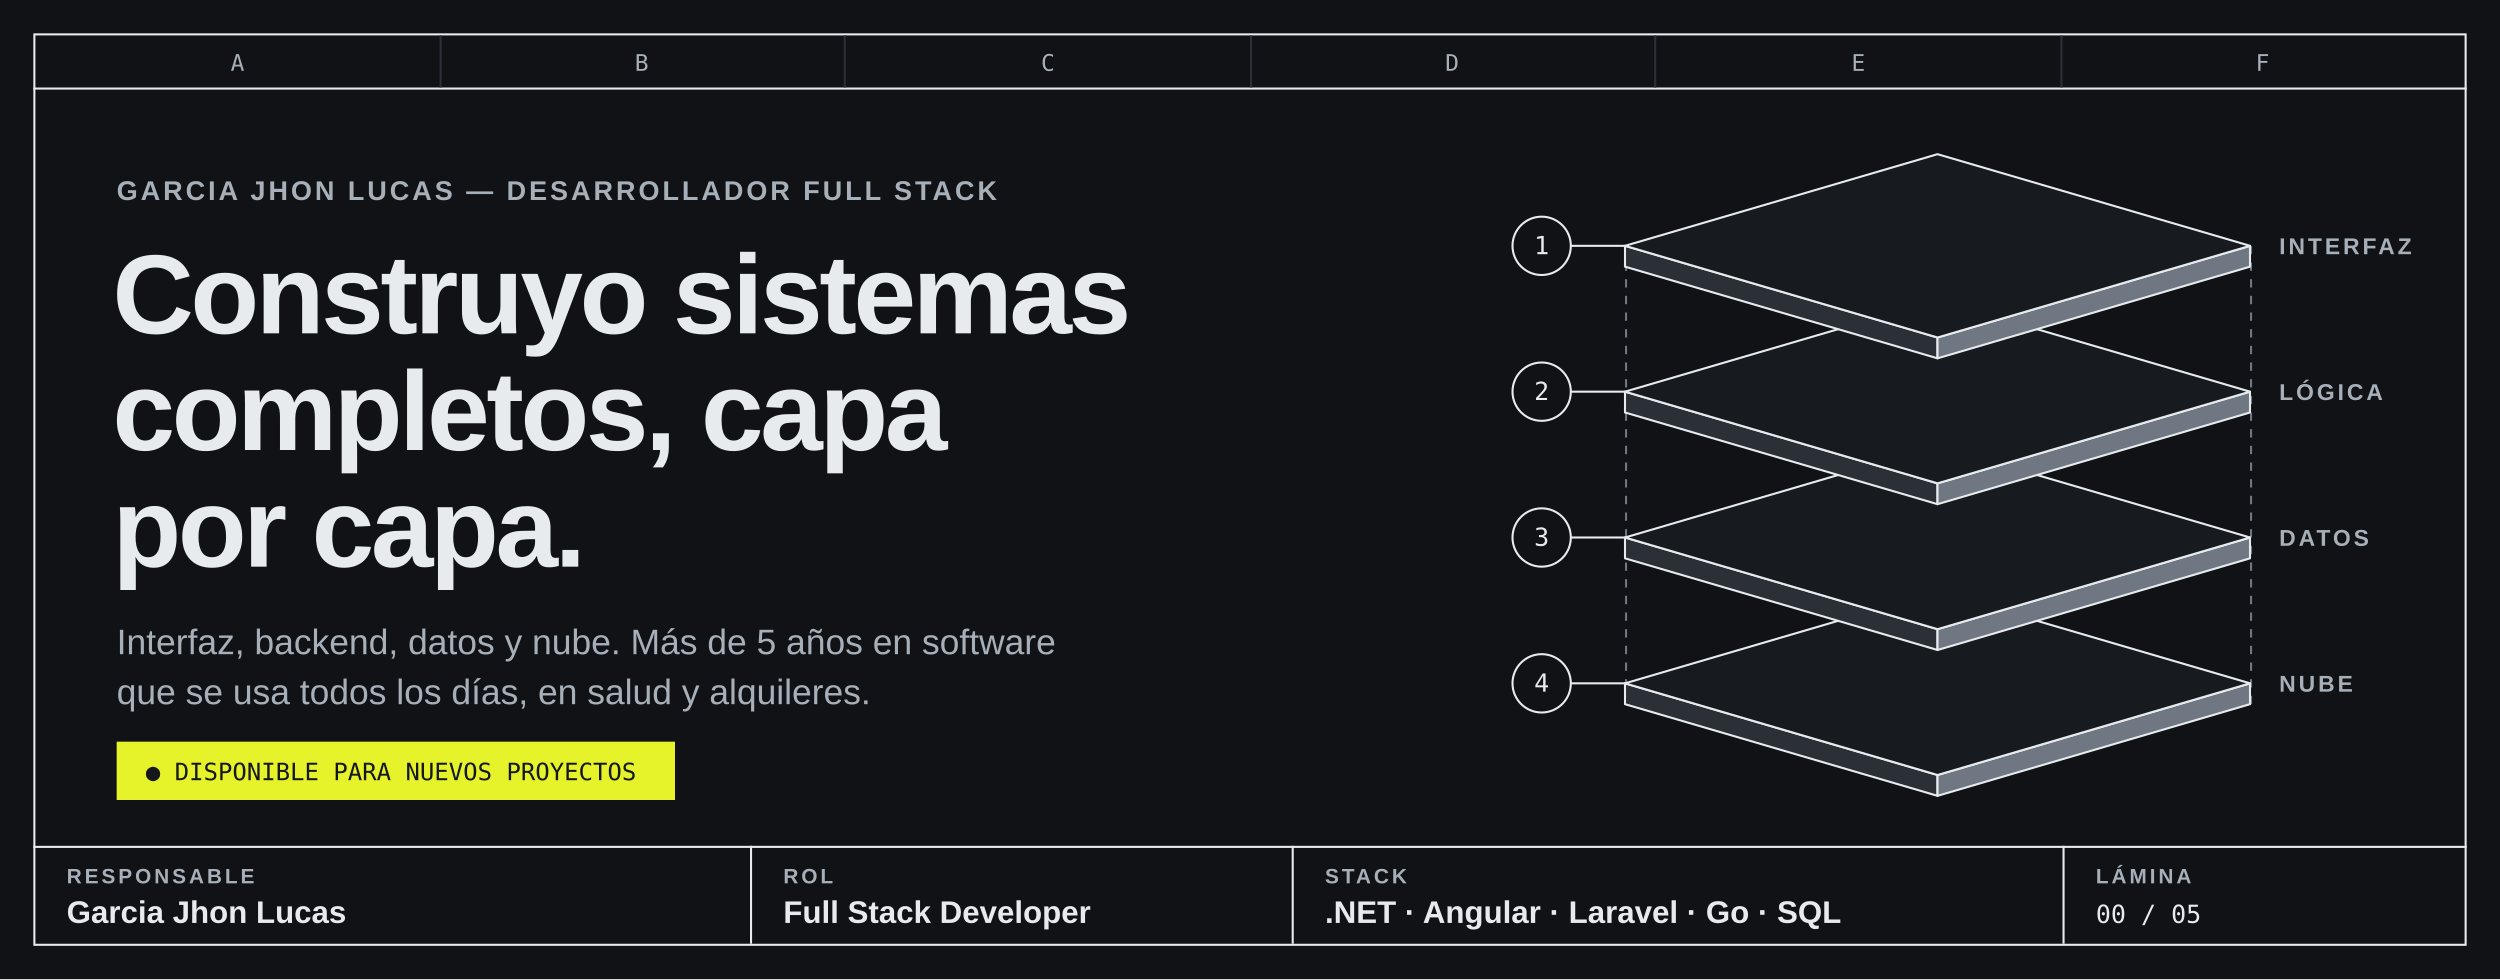
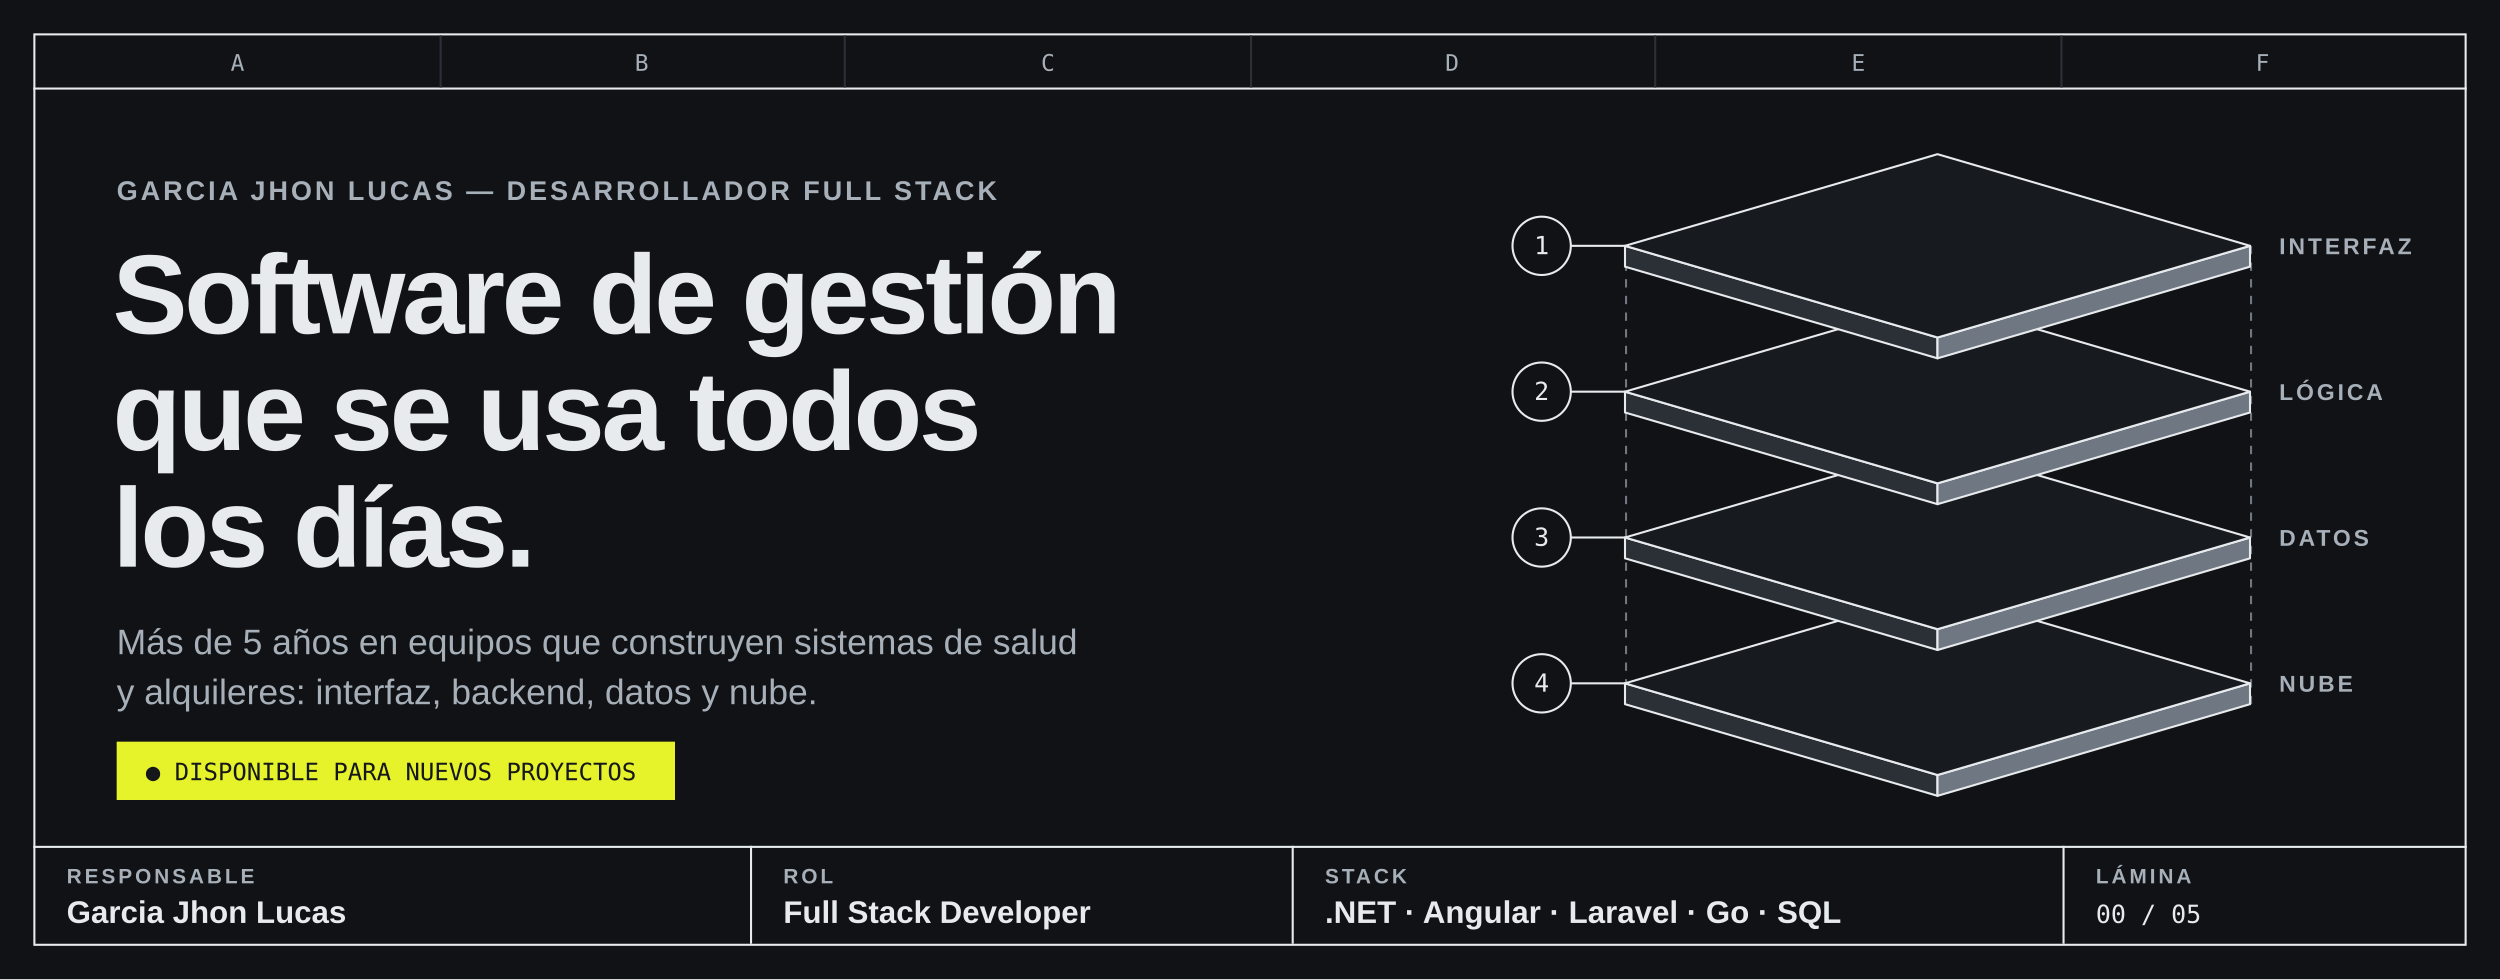
- <svg xmlns="http://www.w3.org/2000/svg" width="1200" height="470" viewBox="0 0 1200 470" role="img" aria-label="Garcia Jhon Lucas, Full Stack Developer. Construyo sistemas completos, capa por capa.">
+ <svg xmlns="http://www.w3.org/2000/svg" width="1200" height="470" viewBox="0 0 1200 470" role="img" aria-label="Garcia Jhon Lucas, Full Stack Developer. Software de gestión que se usa todos los días.">
  <style>
    .sans{font-family:Archivo,'Helvetica Neue',Arial,sans-serif}
    .mono{font-family:'Martian Mono',ui-monospace,Consolas,monospace}
    .lbl{font-family:Archivo,'Arial Narrow','Helvetica Neue',Arial,sans-serif;font-weight:700;letter-spacing:1.4px}
  </style>
  <rect width="1200" height="470" fill="#101215" />
  <rect x="16.5" y="16.5" width="1167" height="437" fill="none" stroke="#e8ebee" />
  <g class="mono" font-size="11" fill="#a7afb9" text-anchor="middle">
    <line x1="16" y1="42.5" x2="1184" y2="42.5" stroke="#e8ebee" />
    <g stroke="#2b3037">
      <line x1="211.5" y1="17" x2="211.5" y2="42" />
      <line x1="405.5" y1="17" x2="405.5" y2="42" />
      <line x1="600.5" y1="17" x2="600.5" y2="42" />
      <line x1="794.5" y1="17" x2="794.5" y2="42" />
      <line x1="989.5" y1="17" x2="989.5" y2="42" />
    </g>
    <text x="114" y="34">A</text>
    <text x="308" y="34">B</text>
    <text x="503" y="34">C</text>
    <text x="697" y="34">D</text>
    <text x="892" y="34">E</text>
    <text x="1086" y="34">F</text>
  </g>
  <text x="56" y="96" class="lbl" font-size="13" fill="#a7afb9">GARCIA JHON LUCAS — DESARROLLADOR FULL STACK</text>
  <g class="sans" font-weight="800" font-size="54" letter-spacing="-1.6" fill="#e8ebee">
-     <text x="54" y="160">Construyo sistemas</text>
-     <text x="54" y="216">completos, capa</text>
-     <text x="54" y="272">por capa.</text>
+     <text x="54" y="160">Software de gestión</text>
+     <text x="54" y="216">que se usa todos</text>
+     <text x="54" y="272">los días.</text>
  </g>
  <g class="sans" font-size="17" fill="#a7afb9">
-     <text x="56" y="314">Interfaz, backend, datos y nube. Más de 5 años en software</text>
-     <text x="56" y="338">que se usa todos los días, en salud y alquileres.</text>
+     <text x="56" y="314">Más de 5 años en equipos que construyen sistemas de salud</text>
+     <text x="56" y="338">y alquileres: interfaz, backend, datos y nube.</text>
  </g>
  <rect x="56" y="356" width="268" height="28" fill="#e6f22a" />
  <text x="70" y="374.5" class="mono" font-size="11.5" fill="#15171a">● DISPONIBLE PARA NUEVOS PROYECTOS</text>
  <g stroke="#6f7782" stroke-dasharray="4 4" fill="none">
    <line x1="780.5" y1="118" x2="780.5" y2="338" />
    <line x1="1080.5" y1="118" x2="1080.5" y2="338" />
    <line x1="930.5" y1="162" x2="930.5" y2="382" />
  </g>
  <g stroke="#e8ebee" stroke-linejoin="round">
    <g transform="translate(0,328)">
      <polygon points="780,0 930,44 930,54 780,10" fill="#2b3037" />
      <polygon points="930,44 1080,0 1080,10 930,54" fill="#6f7782" />
      <polygon points="780,0 930,-44 1080,0 930,44" fill="#171a1f" />
    </g>
    <g transform="translate(0,258)">
      <polygon points="780,0 930,44 930,54 780,10" fill="#2b3037" />
      <polygon points="930,44 1080,0 1080,10 930,54" fill="#6f7782" />
      <polygon points="780,0 930,-44 1080,0 930,44" fill="#171a1f" />
    </g>
    <g transform="translate(0,188)">
      <polygon points="780,0 930,44 930,54 780,10" fill="#2b3037" />
      <polygon points="930,44 1080,0 1080,10 930,54" fill="#6f7782" />
      <polygon points="780,0 930,-44 1080,0 930,44" fill="#171a1f" />
    </g>
    <g transform="translate(0,118)">
      <polygon points="780,0 930,44 930,54 780,10" fill="#2b3037" />
      <polygon points="930,44 1080,0 1080,10 930,54" fill="#6f7782" />
      <polygon points="780,0 930,-44 1080,0 930,44" fill="#171a1f" />
    </g>
  </g>
  <g stroke="#e8ebee" fill="#101215">
    <line x1="754" y1="118" x2="780" y2="118" />
    <circle cx="740" cy="118" r="14" />
    <line x1="754" y1="188" x2="780" y2="188" />
    <circle cx="740" cy="188" r="14" />
    <line x1="754" y1="258" x2="780" y2="258" />
    <circle cx="740" cy="258" r="14" />
    <line x1="754" y1="328" x2="780" y2="328" />
    <circle cx="740" cy="328" r="14" />
  </g>
  <g class="mono" font-size="12" fill="#e8ebee" text-anchor="middle">
    <text x="740" y="122">1</text>
    <text x="740" y="192">2</text>
    <text x="740" y="262">3</text>
    <text x="740" y="332">4</text>
  </g>
  <g class="lbl" font-size="11" fill="#a7afb9">
    <text x="1094" y="122">INTERFAZ</text>
    <text x="1094" y="192">LÓGICA</text>
    <text x="1094" y="262">DATOS</text>
    <text x="1094" y="332">NUBE</text>
  </g>
  <line x1="16" y1="406.5" x2="1184" y2="406.5" stroke="#e8ebee" />
  <g stroke="#e8ebee">
    <line x1="360.5" y1="406" x2="360.5" y2="453" />
    <line x1="620.5" y1="406" x2="620.5" y2="453" />
    <line x1="990.5" y1="406" x2="990.5" y2="453" />
  </g>
  <g class="lbl" font-size="10" fill="#a7afb9">
    <text x="32" y="424">RESPONSABLE</text>
    <text x="376" y="424">ROL</text>
    <text x="636" y="424">STACK</text>
    <text x="1006" y="424">LÁMINA</text>
  </g>
  <g class="sans" font-weight="700" font-size="15" fill="#e8ebee">
    <text x="32" y="443">Garcia Jhon Lucas</text>
    <text x="376" y="443">Full Stack Developer</text>
    <text x="636" y="443">.NET · Angular · Laravel · Go · SQL</text>
  </g>
  <text x="1006" y="443" class="mono" font-size="12" fill="#e8ebee">00 / 05</text>
</svg>
